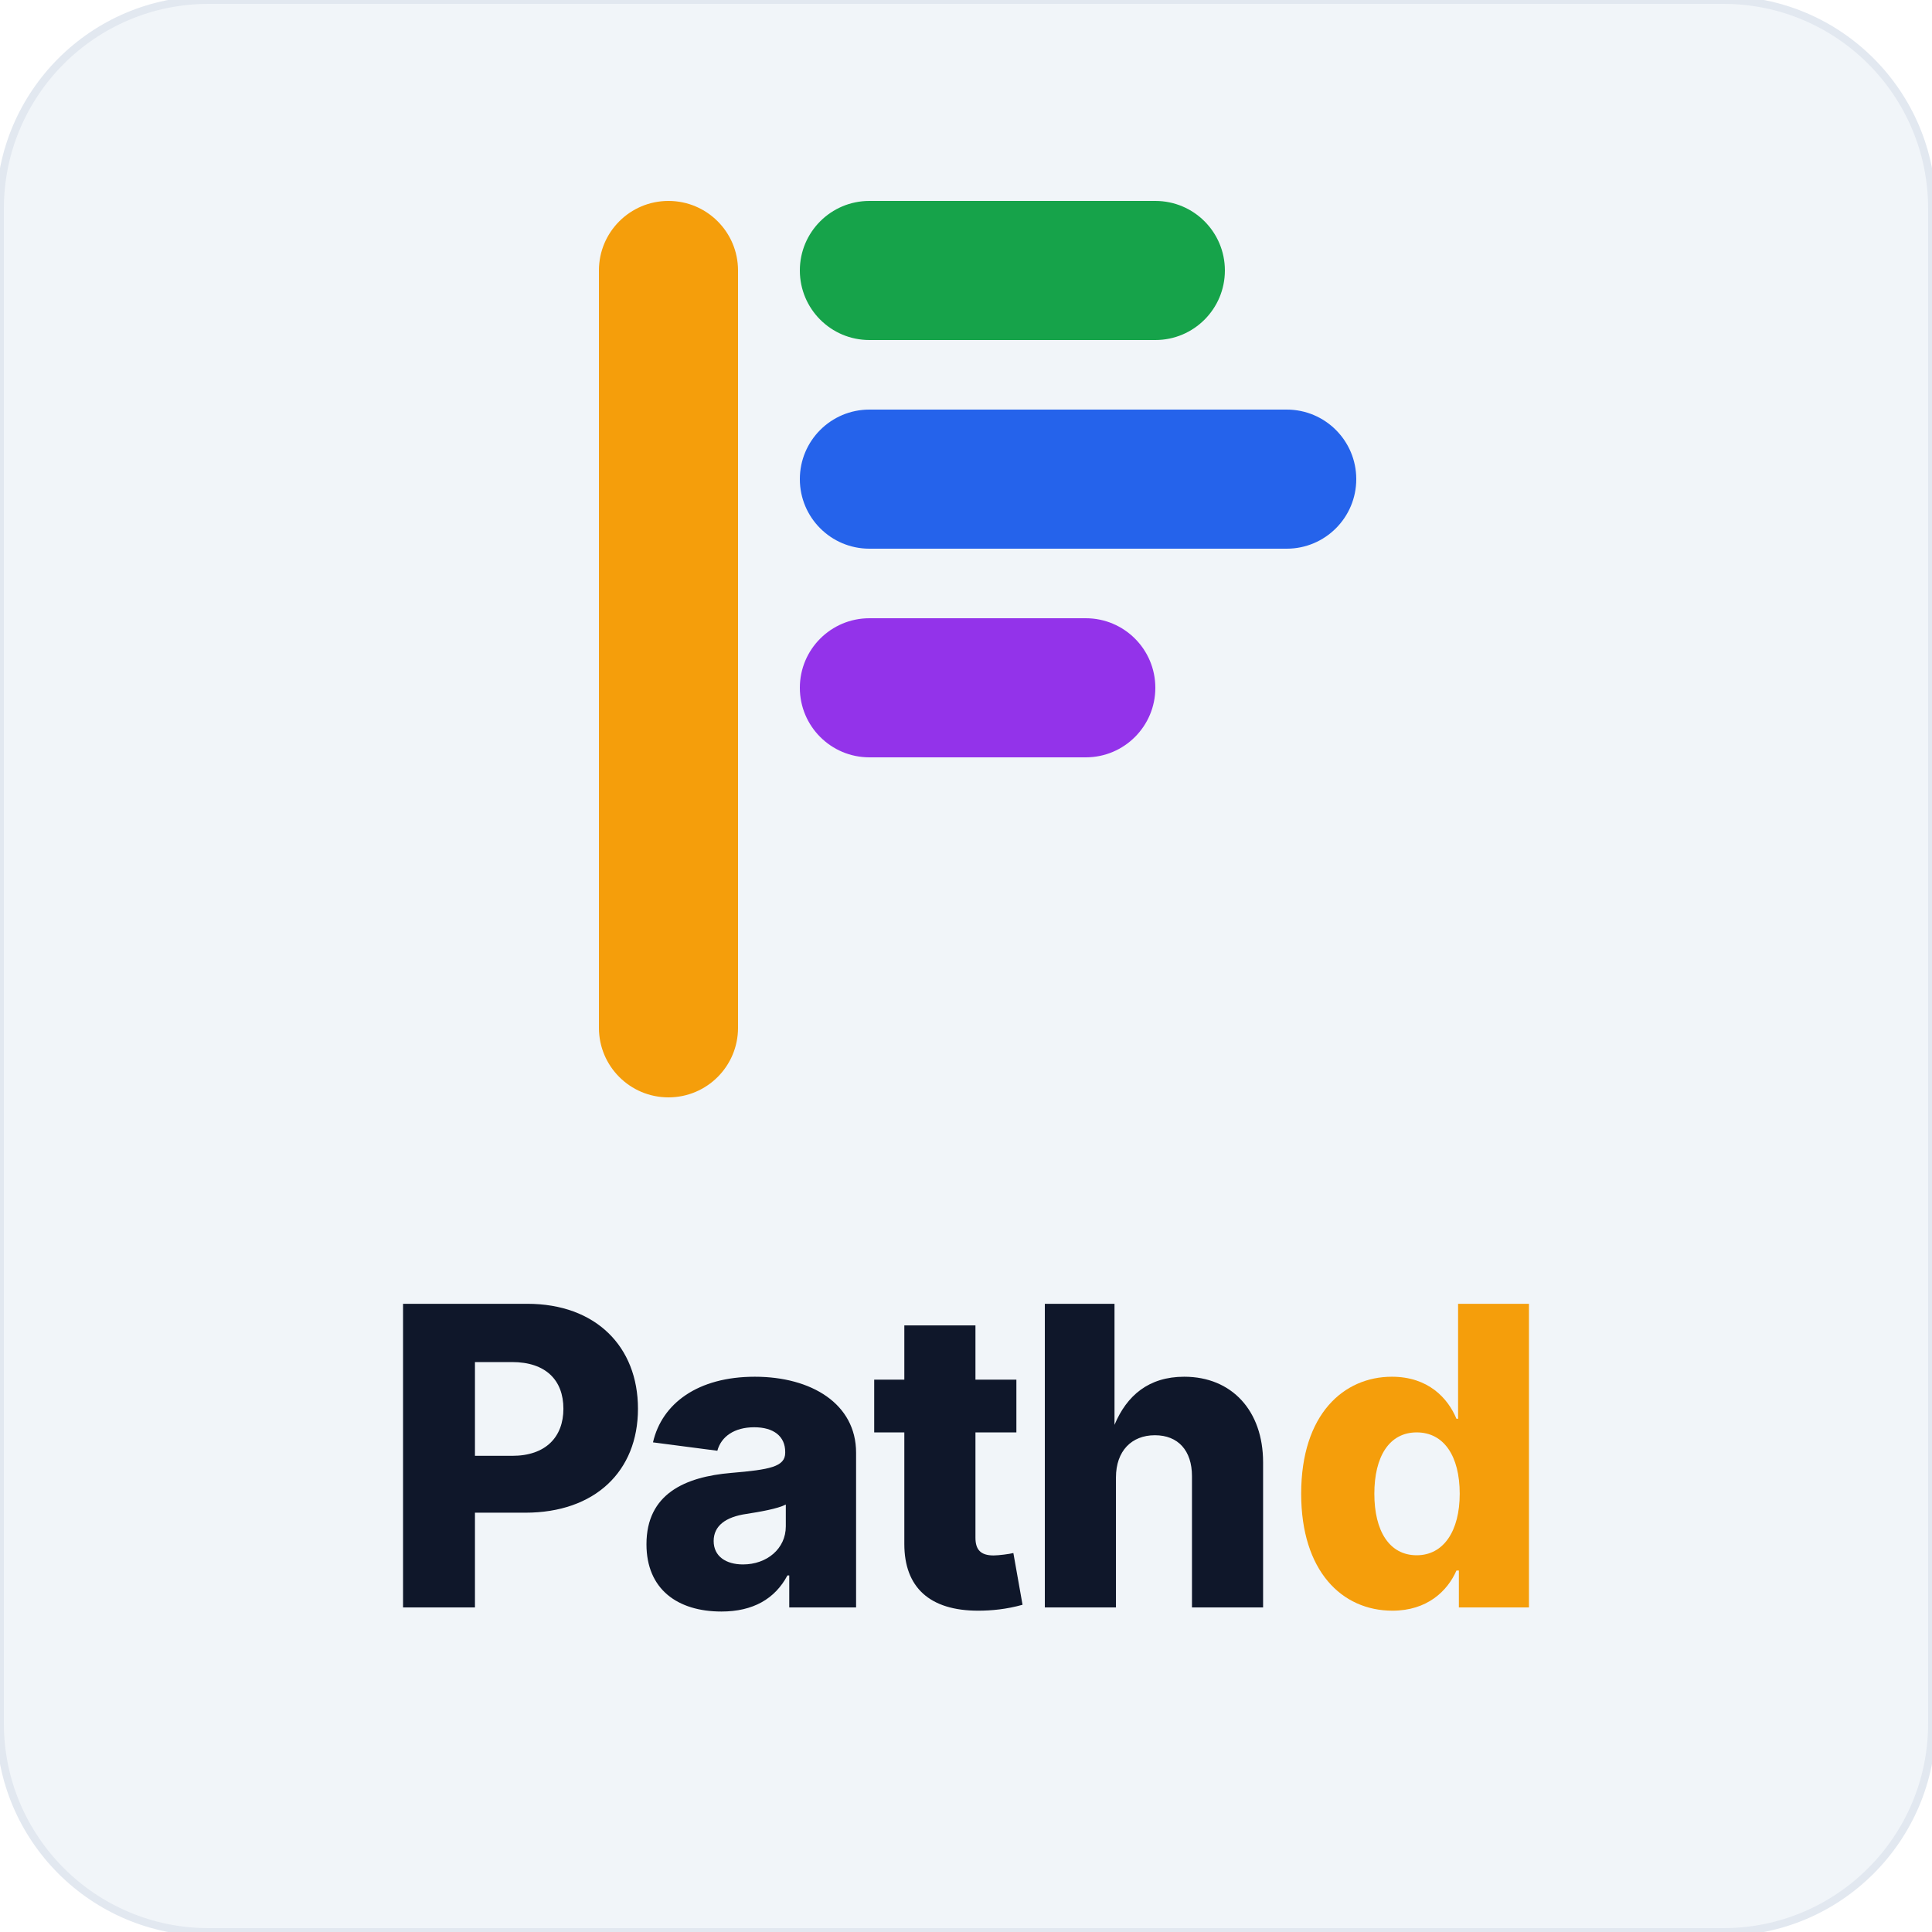
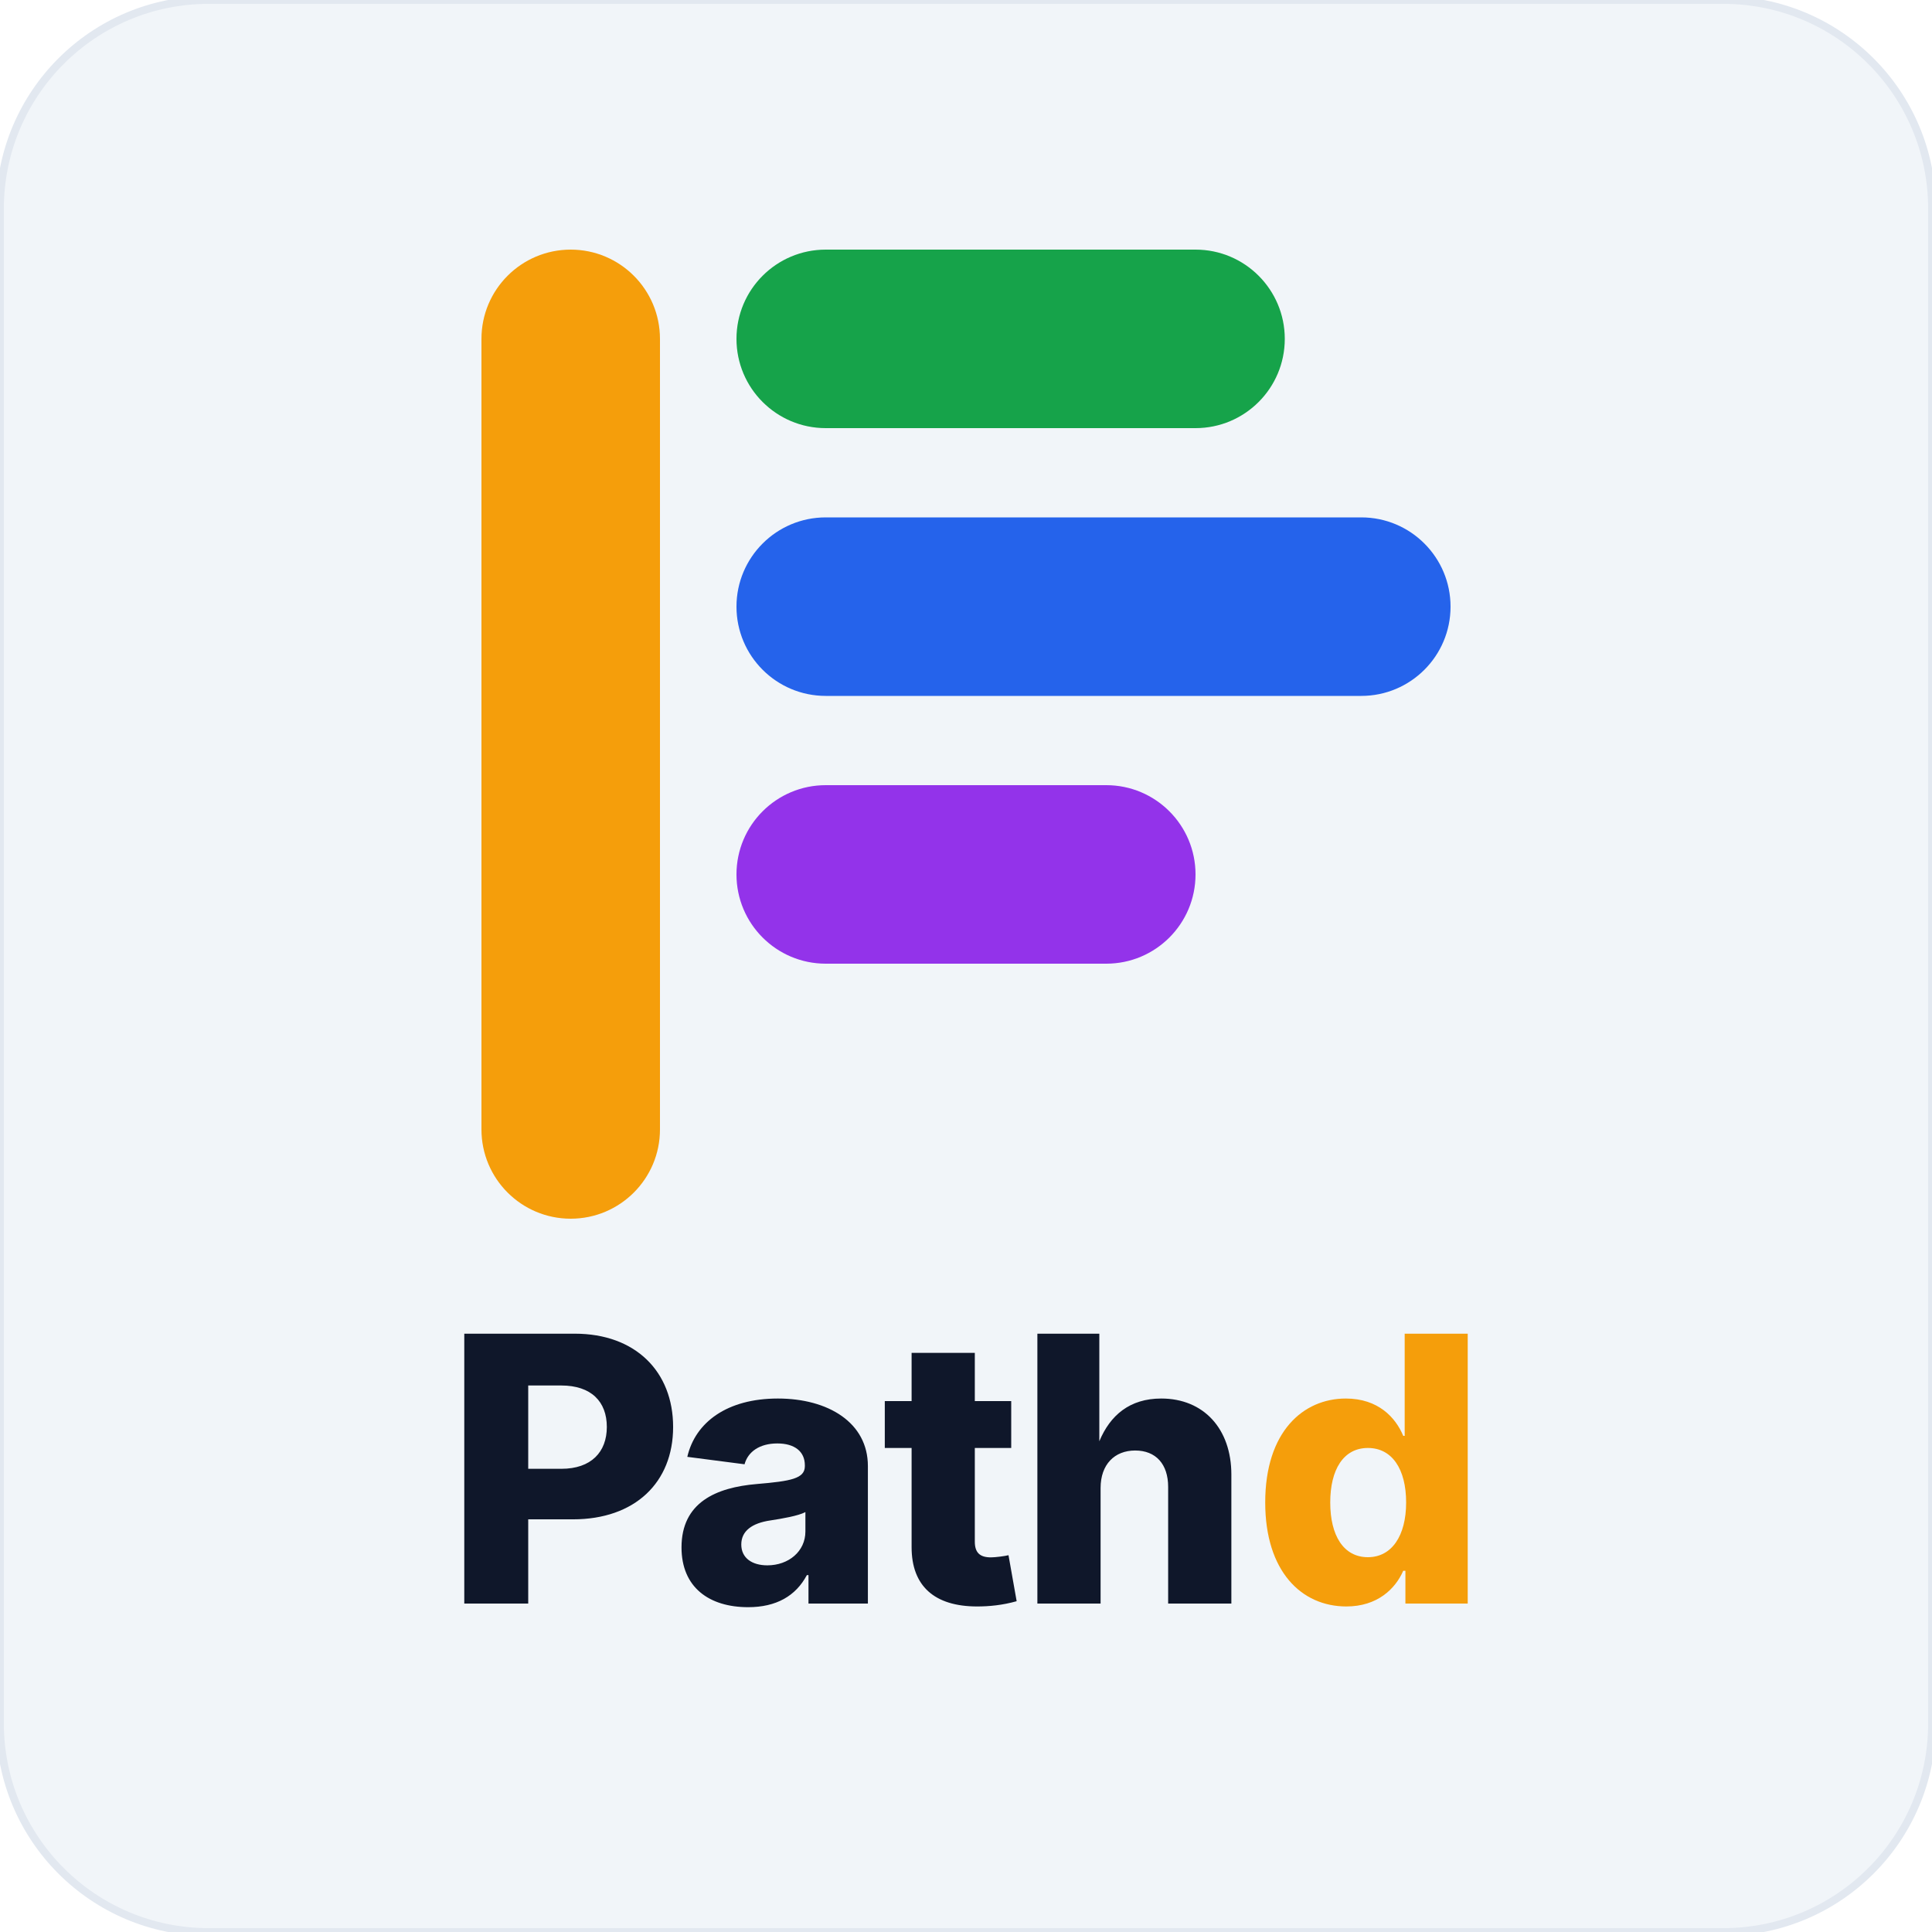
<svg xmlns="http://www.w3.org/2000/svg" viewBox="0 0 500 500" width="100%" height="100%" fill="none">
  <rect width="500" height="500" rx="54" fill="#f1f5f9" stroke="#e2e8f0" stroke-width="2" />
-   <g transform="translate(155, 52)">
-     <rect x="0" y="0" width="36" height="232" rx="18" fill="#f59e0b" />
-     <rect x="52" y="0" width="110" height="36" rx="18" fill="#16a34a" />
-     <rect x="52" y="54" width="144" height="36" rx="18" fill="#2563eb" />
-     <rect x="52" y="108" width="92" height="36" rx="18" fill="#9333ea" />
+   <g transform="translate(85, 25) scale(1.65)">
+     <rect x="24" y="24" width="28" height="152" rx="14" fill="#f59e0b" />
+     <rect x="64" y="24" width="86" height="28" rx="14" fill="#16a34a" />
+     <rect x="64" y="66" width="112" height="28" rx="14" fill="#2563eb" />
+     <rect x="64" y="108" width="72" height="28" rx="14" fill="#9333ea" />
  </g>
-   <text x="250" y="416" text-anchor="middle" font-family="'Inter', 'Segoe UI', system-ui, -apple-system, sans-serif" font-size="108" font-weight="800" letter-spacing="-2.5" fill="#0f172a">
+   <text x="250" y="415" text-anchor="middle" font-family="'Inter', 'Segoe UI', system-ui, -apple-system, sans-serif" font-size="96" font-weight="800" letter-spacing="-2" fill="#0f172a">
    Path<tspan fill="#f59e0b">d</tspan>
  </text>
</svg>
